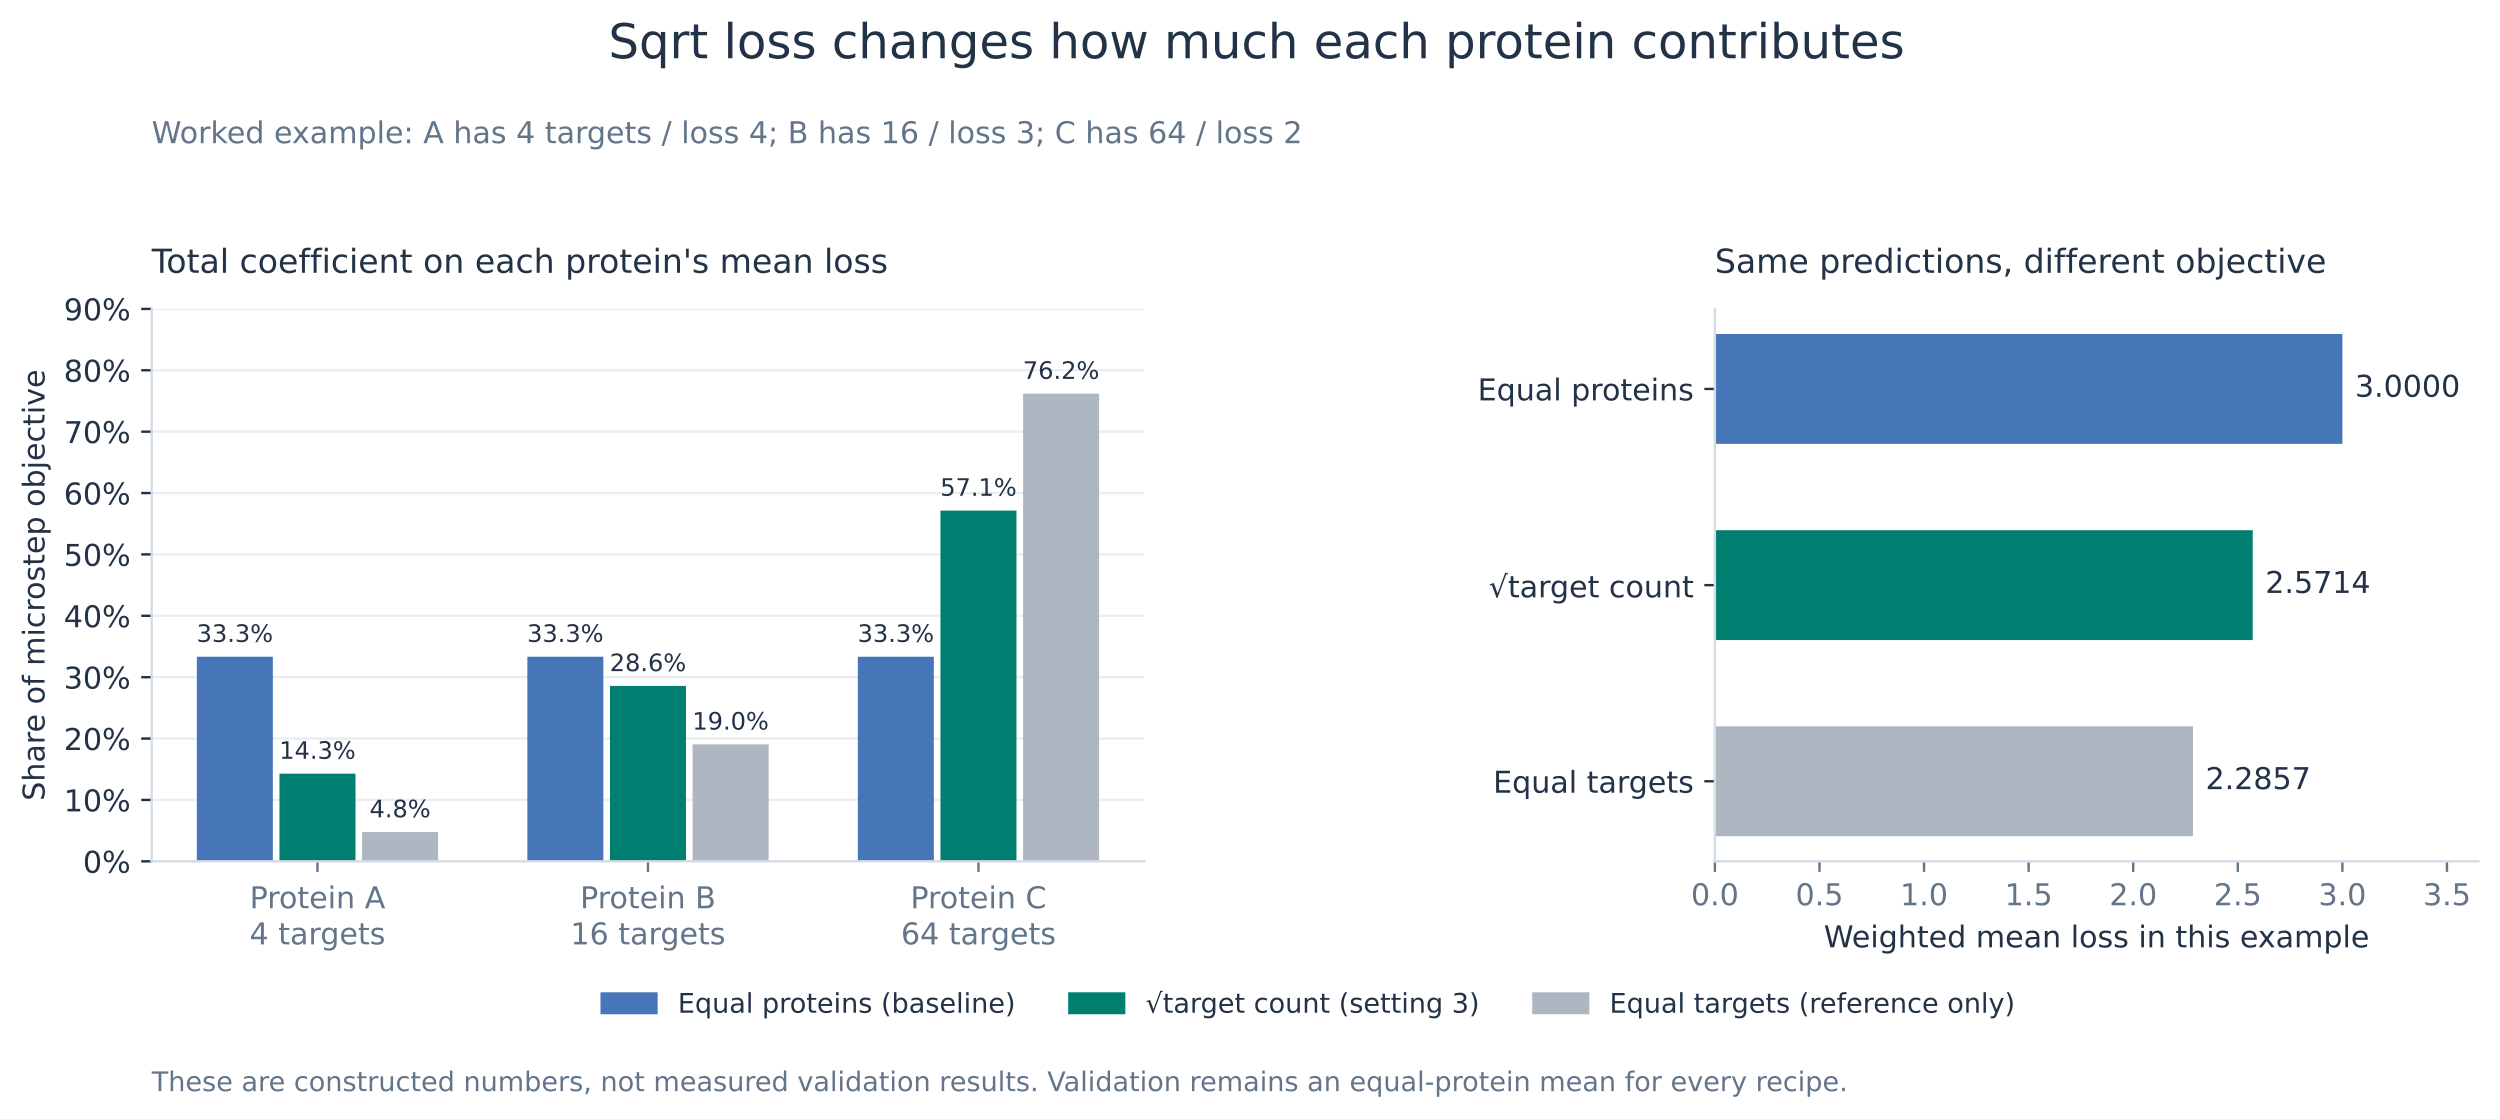
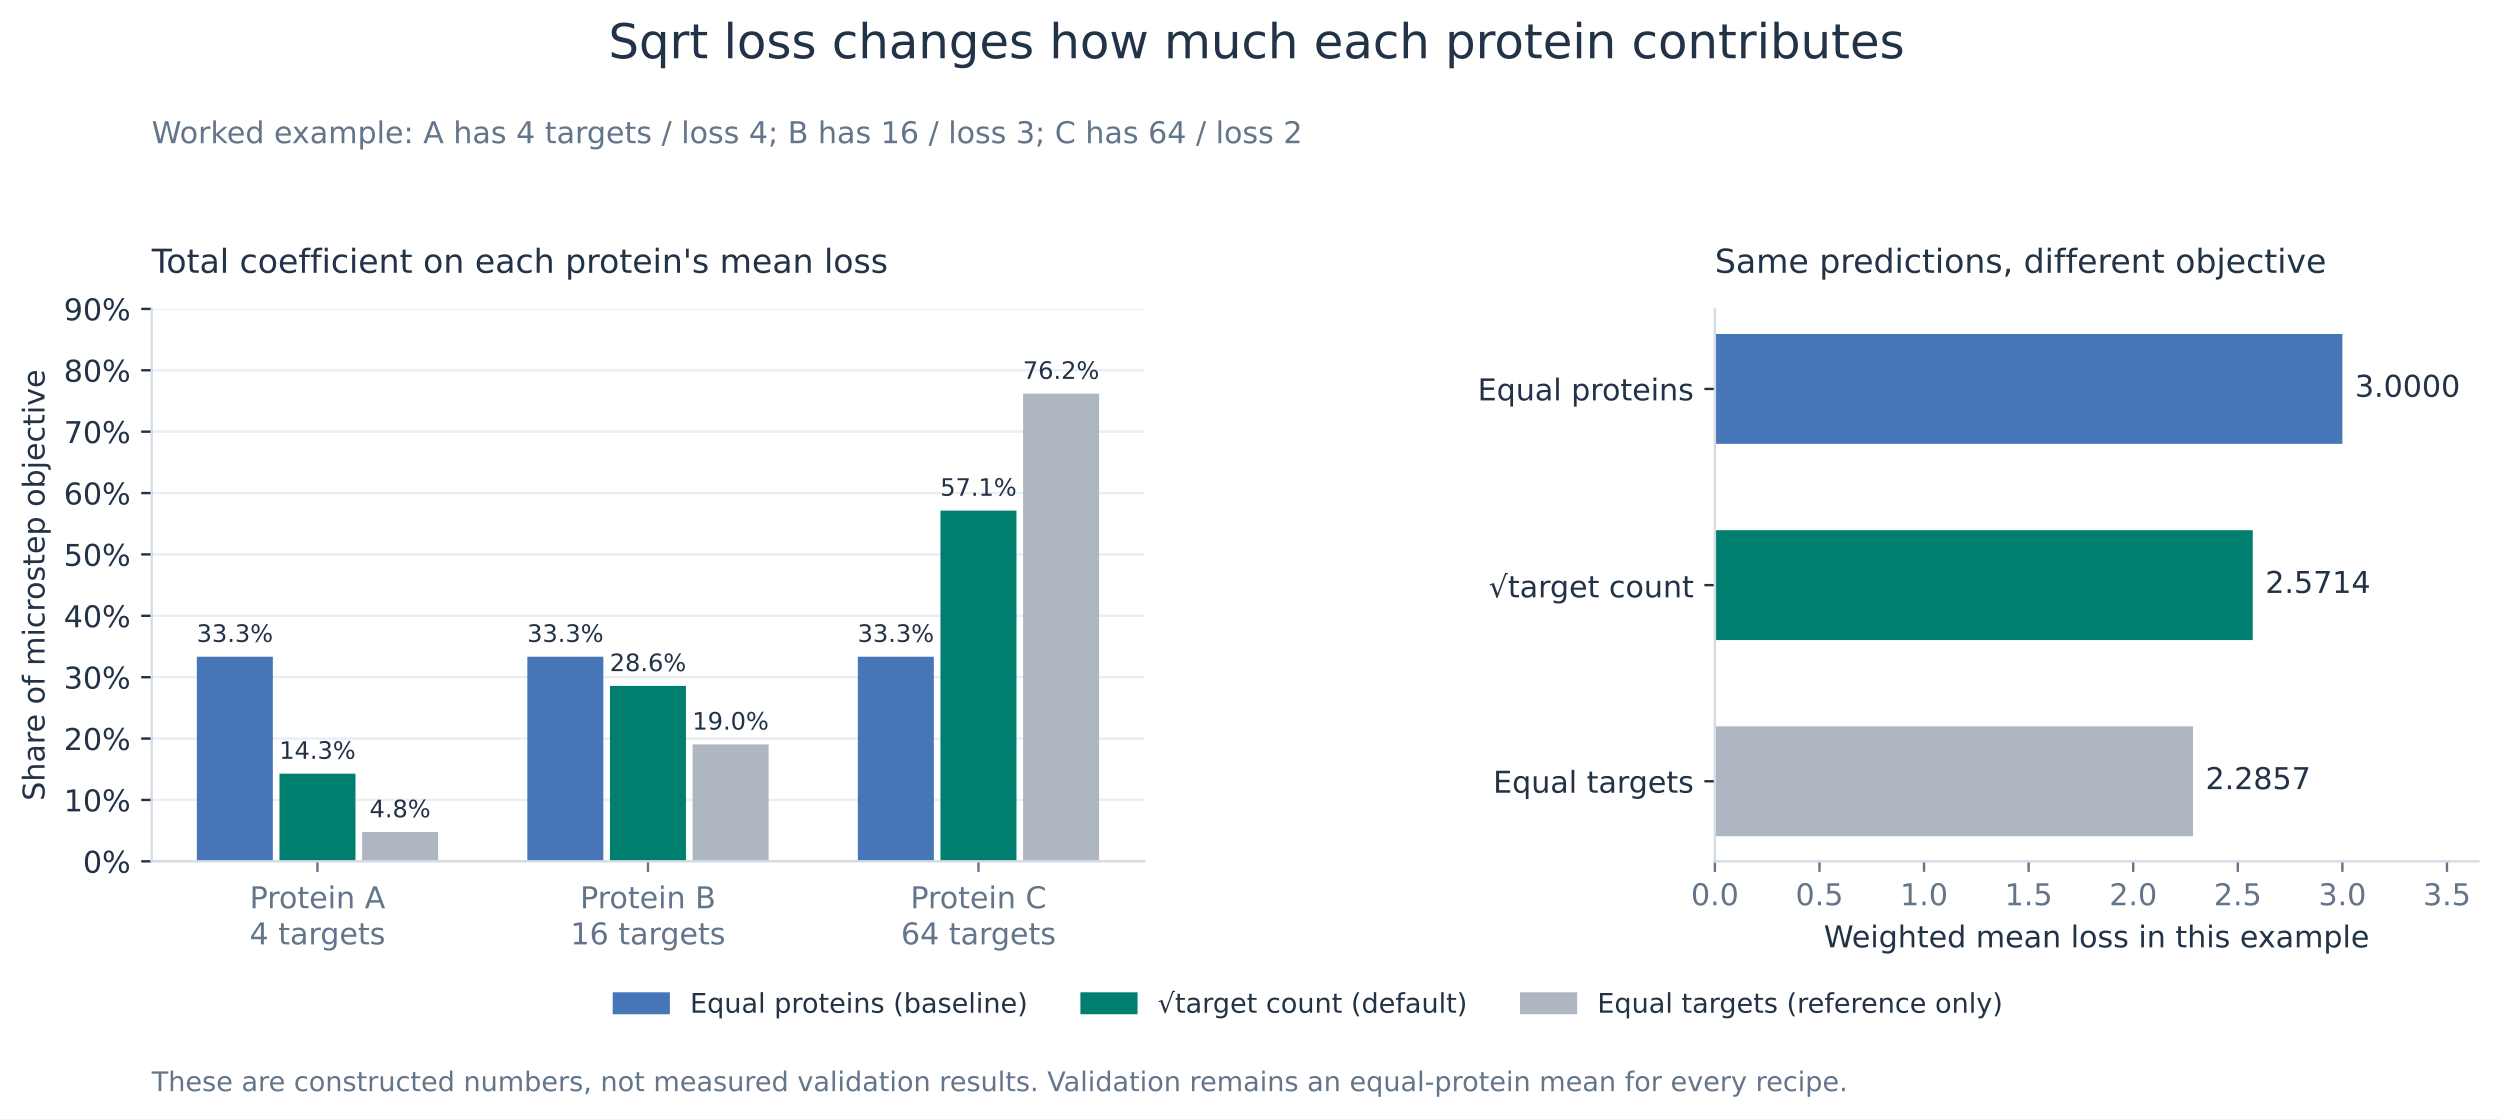
<svg xmlns="http://www.w3.org/2000/svg" xmlns:xlink="http://www.w3.org/1999/xlink" width="830.907pt" height="372.012pt" viewBox="0 0 830.907 372.012" version="1.1">
  <defs>
    <style type="text/css">*{stroke-linejoin: round; stroke-linecap: butt}</style>
  </defs>
  <g id="figure_1">
    <g id="patch_1">
      <path d="M 0 372.012  L 830.907 372.012  L 830.907 0  L 0 0  z " style="fill: #ffffff" />
    </g>
    <g id="axes_1">
      <g id="patch_2">
        <path d="M 50.427 286.272  L 380.292 286.272  L 380.292 102.672  L 50.427 102.672  z " style="fill: #ffffff" />
      </g>
      <g id="matplotlib.axis_1">
        <g id="xtick_1">
          <g id="line2d_1">
            <defs>
              <path id="m4bd56f5d51" d="M 0 0  L 0 3.5  " style="stroke: #63758a; stroke-width: 0.8" />
            </defs>
            <g>
              <use xlink:href="#m4bd56f5d51" x="105.515" y="286.272" style="fill: #63758a; stroke: #63758a; stroke-width: 0.8" />
            </g>
          </g>
          <g id="text_1">
            <text style="font-size: 10px; font-family: 'DejaVu Sans'; fill: #63758a" transform="translate(82.97877 301.8714)">Protein A</text>
            <text style="font-size: 10px; font-family: 'DejaVu Sans'; fill: #63758a" transform="translate(82.93659 313.8734)">4 targets</text>
          </g>
        </g>
        <g id="xtick_2">
          <g id="line2d_2">
            <g>
              <use xlink:href="#m4bd56f5d51" x="215.36" y="286.272" style="fill: #63758a; stroke: #63758a; stroke-width: 0.8" />
            </g>
          </g>
          <g id="text_2">
            <text style="font-size: 10px; font-family: 'DejaVu Sans'; fill: #63758a" transform="translate(192.8138 301.8714)">Protein B</text>
            <text style="font-size: 10px; font-family: 'DejaVu Sans'; fill: #63758a" transform="translate(189.6005 313.8734)">16 targets</text>
          </g>
        </g>
        <g id="xtick_3">
          <g id="line2d_3">
            <g>
              <use xlink:href="#m4bd56f5d51" x="325.205" y="286.272" style="fill: #63758a; stroke: #63758a; stroke-width: 0.8" />
            </g>
          </g>
          <g id="text_3">
            <text style="font-size: 10px; font-family: 'DejaVu Sans'; fill: #63758a" transform="translate(302.5981 301.8714)">Protein C</text>
            <text style="font-size: 10px; font-family: 'DejaVu Sans'; fill: #63758a" transform="translate(299.4457 313.8734)">64 targets</text>
          </g>
        </g>
      </g>
      <g id="matplotlib.axis_2">
        <g id="ytick_1">
          <g id="line2d_4">
            <path d="M 50.427 286.272  L 380.292 286.272  " clip-path="url(#pc425f46d53)" style="fill: none; stroke: #e9eef2; stroke-width: 0.8; stroke-linecap: square" />
          </g>
          <g id="line2d_5">
            <defs>
              <path id="mf570021665" d="M 0 0  L -3.5 0  " style="stroke: #223247; stroke-width: 0.8" />
            </defs>
            <g>
              <use xlink:href="#mf570021665" x="50.427" y="286.272" style="fill: #223247; stroke: #223247; stroke-width: 0.8" />
            </g>
          </g>
          <g id="text_4">
            <text style="font-size: 10px; font-family: 'DejaVu Sans'; text-anchor: end; fill: #223247" x="43.427" y="290.071" transform="rotate(-0 43.42734 290.0708)">0%</text>
          </g>
        </g>
        <g id="ytick_2">
          <g id="line2d_6">
            <path d="M 50.427 265.872  L 380.292 265.872  " clip-path="url(#pc425f46d53)" style="fill: none; stroke: #e9eef2; stroke-width: 0.8; stroke-linecap: square" />
          </g>
          <g id="line2d_7">
            <g>
              <use xlink:href="#mf570021665" x="50.427" y="265.872" style="fill: #223247; stroke: #223247; stroke-width: 0.8" />
            </g>
          </g>
          <g id="text_5">
            <text style="font-size: 10px; font-family: 'DejaVu Sans'; text-anchor: end; fill: #223247" x="43.427" y="269.671" transform="rotate(-0 43.42734 269.6708)">10%</text>
          </g>
        </g>
        <g id="ytick_3">
          <g id="line2d_8">
            <path d="M 50.427 245.472  L 380.292 245.472  " clip-path="url(#pc425f46d53)" style="fill: none; stroke: #e9eef2; stroke-width: 0.8; stroke-linecap: square" />
          </g>
          <g id="line2d_9">
            <g>
              <use xlink:href="#mf570021665" x="50.427" y="245.472" style="fill: #223247; stroke: #223247; stroke-width: 0.8" />
            </g>
          </g>
          <g id="text_6">
            <text style="font-size: 10px; font-family: 'DejaVu Sans'; text-anchor: end; fill: #223247" x="43.427" y="249.271" transform="rotate(-0 43.42734 249.2708)">20%</text>
          </g>
        </g>
        <g id="ytick_4">
          <g id="line2d_10">
            <path d="M 50.427 225.072  L 380.292 225.072  " clip-path="url(#pc425f46d53)" style="fill: none; stroke: #e9eef2; stroke-width: 0.8; stroke-linecap: square" />
          </g>
          <g id="line2d_11">
            <g>
              <use xlink:href="#mf570021665" x="50.427" y="225.072" style="fill: #223247; stroke: #223247; stroke-width: 0.8" />
            </g>
          </g>
          <g id="text_7">
            <text style="font-size: 10px; font-family: 'DejaVu Sans'; text-anchor: end; fill: #223247" x="43.427" y="228.871" transform="rotate(-0 43.42734 228.8708)">30%</text>
          </g>
        </g>
        <g id="ytick_5">
          <g id="line2d_12">
            <path d="M 50.427 204.672  L 380.292 204.672  " clip-path="url(#pc425f46d53)" style="fill: none; stroke: #e9eef2; stroke-width: 0.8; stroke-linecap: square" />
          </g>
          <g id="line2d_13">
            <g>
              <use xlink:href="#mf570021665" x="50.427" y="204.672" style="fill: #223247; stroke: #223247; stroke-width: 0.8" />
            </g>
          </g>
          <g id="text_8">
            <text style="font-size: 10px; font-family: 'DejaVu Sans'; text-anchor: end; fill: #223247" x="43.427" y="208.471" transform="rotate(-0 43.42734 208.4708)">40%</text>
          </g>
        </g>
        <g id="ytick_6">
          <g id="line2d_14">
            <path d="M 50.427 184.272  L 380.292 184.272  " clip-path="url(#pc425f46d53)" style="fill: none; stroke: #e9eef2; stroke-width: 0.8; stroke-linecap: square" />
          </g>
          <g id="line2d_15">
            <g>
              <use xlink:href="#mf570021665" x="50.427" y="184.272" style="fill: #223247; stroke: #223247; stroke-width: 0.8" />
            </g>
          </g>
          <g id="text_9">
            <text style="font-size: 10px; font-family: 'DejaVu Sans'; text-anchor: end; fill: #223247" x="43.427" y="188.071" transform="rotate(-0 43.42734 188.0708)">50%</text>
          </g>
        </g>
        <g id="ytick_7">
          <g id="line2d_16">
            <path d="M 50.427 163.872  L 380.292 163.872  " clip-path="url(#pc425f46d53)" style="fill: none; stroke: #e9eef2; stroke-width: 0.8; stroke-linecap: square" />
          </g>
          <g id="line2d_17">
            <g>
              <use xlink:href="#mf570021665" x="50.427" y="163.872" style="fill: #223247; stroke: #223247; stroke-width: 0.8" />
            </g>
          </g>
          <g id="text_10">
            <text style="font-size: 10px; font-family: 'DejaVu Sans'; text-anchor: end; fill: #223247" x="43.427" y="167.671" transform="rotate(-0 43.42734 167.6708)">60%</text>
          </g>
        </g>
        <g id="ytick_8">
          <g id="line2d_18">
            <path d="M 50.427 143.472  L 380.292 143.472  " clip-path="url(#pc425f46d53)" style="fill: none; stroke: #e9eef2; stroke-width: 0.8; stroke-linecap: square" />
          </g>
          <g id="line2d_19">
            <g>
              <use xlink:href="#mf570021665" x="50.427" y="143.472" style="fill: #223247; stroke: #223247; stroke-width: 0.8" />
            </g>
          </g>
          <g id="text_11">
            <text style="font-size: 10px; font-family: 'DejaVu Sans'; text-anchor: end; fill: #223247" x="43.427" y="147.271" transform="rotate(-0 43.42734 147.2708)">70%</text>
          </g>
        </g>
        <g id="ytick_9">
          <g id="line2d_20">
            <path d="M 50.427 123.072  L 380.292 123.072  " clip-path="url(#pc425f46d53)" style="fill: none; stroke: #e9eef2; stroke-width: 0.8; stroke-linecap: square" />
          </g>
          <g id="line2d_21">
            <g>
              <use xlink:href="#mf570021665" x="50.427" y="123.072" style="fill: #223247; stroke: #223247; stroke-width: 0.8" />
            </g>
          </g>
          <g id="text_12">
            <text style="font-size: 10px; font-family: 'DejaVu Sans'; text-anchor: end; fill: #223247" x="43.427" y="126.871" transform="rotate(-0 43.42734 126.8708)">80%</text>
          </g>
        </g>
        <g id="ytick_10">
          <g id="line2d_22">
            <path d="M 50.427 102.672  L 380.292 102.672  " clip-path="url(#pc425f46d53)" style="fill: none; stroke: #e9eef2; stroke-width: 0.8; stroke-linecap: square" />
          </g>
          <g id="line2d_23">
            <g>
              <use xlink:href="#mf570021665" x="50.427" y="102.672" style="fill: #223247; stroke: #223247; stroke-width: 0.8" />
            </g>
          </g>
          <g id="text_13">
            <text style="font-size: 10px; font-family: 'DejaVu Sans'; text-anchor: end; fill: #223247" x="43.427" y="106.471" transform="rotate(-0 43.42734 106.4708)">90%</text>
          </g>
        </g>
        <g id="text_14">
          <text style="font-size: 10px; font-family: 'DejaVu Sans'; text-anchor: middle; fill: #223247" x="14.798" y="194.472" transform="rotate(-90 14.79844 194.472)">Share of microstep objective</text>
        </g>
      </g>
      <g id="patch_3">
        <path d="M 65.421 286.272  L 90.686 286.272  L 90.686 218.272  L 65.421 218.272  z " clip-path="url(#pc425f46d53)" style="fill: #4676b8" />
      </g>
      <g id="patch_4">
        <path d="M 175.266 286.272  L 200.531 286.272  L 200.531 218.272  L 175.266 218.272  z " clip-path="url(#pc425f46d53)" style="fill: #4676b8" />
      </g>
      <g id="patch_5">
        <path d="M 285.112 286.272  L 310.376 286.272  L 310.376 218.272  L 285.112 218.272  z " clip-path="url(#pc425f46d53)" style="fill: #4676b8" />
      </g>
      <g id="patch_6">
        <path d="M 92.883 286.272  L 118.147 286.272  L 118.147 257.129  L 92.883 257.129  z " clip-path="url(#pc425f46d53)" style="fill: #007f70" />
      </g>
      <g id="patch_7">
        <path d="M 202.728 286.272  L 227.992 286.272  L 227.992 227.986  L 202.728 227.986  z " clip-path="url(#pc425f46d53)" style="fill: #007f70" />
      </g>
      <g id="patch_8">
        <path d="M 312.573 286.272  L 337.837 286.272  L 337.837 169.701  L 312.573 169.701  z " clip-path="url(#pc425f46d53)" style="fill: #007f70" />
      </g>
      <g id="patch_9">
        <path d="M 120.344 286.272  L 145.608 286.272  L 145.608 276.558  L 120.344 276.558  z " clip-path="url(#pc425f46d53)" style="fill: #adb6c1" />
      </g>
      <g id="patch_10">
        <path d="M 230.189 286.272  L 255.453 286.272  L 255.453 247.415  L 230.189 247.415  z " clip-path="url(#pc425f46d53)" style="fill: #adb6c1" />
      </g>
      <g id="patch_11">
        <path d="M 340.034 286.272  L 365.299 286.272  L 365.299 130.843  L 340.034 130.843  z " clip-path="url(#pc425f46d53)" style="fill: #adb6c1" />
      </g>
      <g id="patch_12">
        <path d="M 50.427 286.272  L 50.427 102.672  " style="fill: none; stroke: #d4dce4; stroke-width: 0.8; stroke-linejoin: miter; stroke-linecap: square" />
      </g>
      <g id="patch_13">
        <path d="M 50.427 286.272  L 380.292 286.272  " style="fill: none; stroke: #d4dce4; stroke-width: 0.8; stroke-linejoin: miter; stroke-linecap: square" />
      </g>
      <g id="text_15">
        <text style="font-size: 8px; font-family: 'DejaVu Sans'; text-anchor: middle; fill: #223247" x="78.053" y="213.35" transform="rotate(-0 78.05341 213.3501)">33.3%</text>
      </g>
      <g id="text_16">
        <text style="font-size: 8px; font-family: 'DejaVu Sans'; text-anchor: middle; fill: #223247" x="187.899" y="213.35" transform="rotate(-0 187.8986 213.3501)">33.3%</text>
      </g>
      <g id="text_17">
        <text style="font-size: 8px; font-family: 'DejaVu Sans'; text-anchor: middle; fill: #223247" x="297.744" y="213.35" transform="rotate(-0 297.7438 213.3501)">33.3%</text>
      </g>
      <g id="text_18">
        <text style="font-size: 8px; font-family: 'DejaVu Sans'; text-anchor: middle; fill: #223247" x="105.515" y="252.207" transform="rotate(-0 105.5147 252.2073)">14.3%</text>
      </g>
      <g id="text_19">
        <text style="font-size: 8px; font-family: 'DejaVu Sans'; text-anchor: middle; fill: #223247" x="215.36" y="223.064" transform="rotate(-0 215.3599 223.0644)">28.6%</text>
      </g>
      <g id="text_20">
        <text style="font-size: 8px; font-family: 'DejaVu Sans'; text-anchor: middle; fill: #223247" x="325.205" y="164.779" transform="rotate(-0 325.2051 164.7787)">57.1%</text>
      </g>
      <g id="text_21">
        <text style="font-size: 8px; font-family: 'DejaVu Sans'; text-anchor: middle; fill: #223247" x="132.976" y="271.636" transform="rotate(-0 132.976 271.6358)">4.8%</text>
      </g>
      <g id="text_22">
        <text style="font-size: 8px; font-family: 'DejaVu Sans'; text-anchor: middle; fill: #223247" x="242.821" y="242.493" transform="rotate(-0 242.8212 242.493)">19.0%</text>
      </g>
      <g id="text_23">
        <text style="font-size: 8px; font-family: 'DejaVu Sans'; text-anchor: middle; fill: #223247" x="352.666" y="125.922" transform="rotate(-0 352.6664 125.9216)">76.2%</text>
      </g>
      <g id="text_24">
        <text style="font-size: 11px; font-family: 'DejaVu Sans'; text-anchor: start; fill: #223247" x="50.427" y="90.672" transform="rotate(-0 50.42734 90.672)">Total coefficient on each protein's mean loss</text>
      </g>
    </g>
    <g id="axes_2">
      <g id="patch_14">
        <path d="M 569.965 286.272  L 823.707 286.272  L 823.707 102.672  L 569.965 102.672  z " style="fill: #ffffff" />
      </g>
      <g id="patch_15">
        <path d="M 569.965 147.529  L 778.52 147.529  L 778.52 111.017  L 569.965 111.017  z " clip-path="url(#pe15b680615)" style="fill: #4676b8" />
      </g>
      <g id="patch_16">
        <path d="M 569.965 212.728  L 748.727 212.728  L 748.727 176.216  L 569.965 176.216  z " clip-path="url(#pe15b680615)" style="fill: #007f70" />
      </g>
      <g id="patch_17">
        <path d="M 569.965 277.927  L 728.864 277.927  L 728.864 241.415  L 569.965 241.415  z " clip-path="url(#pe15b680615)" style="fill: #adb6c1" />
      </g>
      <g id="matplotlib.axis_3">
        <g id="xtick_4">
          <g id="line2d_24">
            <g>
              <use xlink:href="#m4bd56f5d51" x="569.965" y="286.272" style="fill: #63758a; stroke: #63758a; stroke-width: 0.8" />
            </g>
          </g>
          <g id="text_25">
            <text style="font-size: 10px; font-family: 'DejaVu Sans'; text-anchor: middle; fill: #63758a" x="569.965" y="300.87" transform="rotate(-0 569.9649 300.8697)">0.0</text>
          </g>
        </g>
        <g id="xtick_5">
          <g id="line2d_25">
            <g>
              <use xlink:href="#m4bd56f5d51" x="604.724" y="286.272" style="fill: #63758a; stroke: #63758a; stroke-width: 0.8" />
            </g>
          </g>
          <g id="text_26">
            <text style="font-size: 10px; font-family: 'DejaVu Sans'; text-anchor: middle; fill: #63758a" x="604.724" y="300.87" transform="rotate(-0 604.7242 300.8697)">0.5</text>
          </g>
        </g>
        <g id="xtick_6">
          <g id="line2d_26">
            <g>
              <use xlink:href="#m4bd56f5d51" x="639.483" y="286.272" style="fill: #63758a; stroke: #63758a; stroke-width: 0.8" />
            </g>
          </g>
          <g id="text_27">
            <text style="font-size: 10px; font-family: 'DejaVu Sans'; text-anchor: middle; fill: #63758a" x="639.483" y="300.87" transform="rotate(-0 639.4834 300.8697)">1.0</text>
          </g>
        </g>
        <g id="xtick_7">
          <g id="line2d_27">
            <g>
              <use xlink:href="#m4bd56f5d51" x="674.243" y="286.272" style="fill: #63758a; stroke: #63758a; stroke-width: 0.8" />
            </g>
          </g>
          <g id="text_28">
            <text style="font-size: 10px; font-family: 'DejaVu Sans'; text-anchor: middle; fill: #63758a" x="674.243" y="300.87" transform="rotate(-0 674.2426 300.8697)">1.5</text>
          </g>
        </g>
        <g id="xtick_8">
          <g id="line2d_28">
            <g>
              <use xlink:href="#m4bd56f5d51" x="709.002" y="286.272" style="fill: #63758a; stroke: #63758a; stroke-width: 0.8" />
            </g>
          </g>
          <g id="text_29">
            <text style="font-size: 10px; font-family: 'DejaVu Sans'; text-anchor: middle; fill: #63758a" x="709.002" y="300.87" transform="rotate(-0 709.0019 300.8697)">2.0</text>
          </g>
        </g>
        <g id="xtick_9">
          <g id="line2d_29">
            <g>
              <use xlink:href="#m4bd56f5d51" x="743.761" y="286.272" style="fill: #63758a; stroke: #63758a; stroke-width: 0.8" />
            </g>
          </g>
          <g id="text_30">
            <text style="font-size: 10px; font-family: 'DejaVu Sans'; text-anchor: middle; fill: #63758a" x="743.761" y="300.87" transform="rotate(-0 743.7611 300.8697)">2.5</text>
          </g>
        </g>
        <g id="xtick_10">
          <g id="line2d_30">
            <g>
              <use xlink:href="#m4bd56f5d51" x="778.52" y="286.272" style="fill: #63758a; stroke: #63758a; stroke-width: 0.8" />
            </g>
          </g>
          <g id="text_31">
            <text style="font-size: 10px; font-family: 'DejaVu Sans'; text-anchor: middle; fill: #63758a" x="778.52" y="300.87" transform="rotate(-0 778.5203 300.8697)">3.0</text>
          </g>
        </g>
        <g id="xtick_11">
          <g id="line2d_31">
            <g>
              <use xlink:href="#m4bd56f5d51" x="813.28" y="286.272" style="fill: #63758a; stroke: #63758a; stroke-width: 0.8" />
            </g>
          </g>
          <g id="text_32">
            <text style="font-size: 10px; font-family: 'DejaVu Sans'; text-anchor: middle; fill: #63758a" x="813.28" y="300.87" transform="rotate(-0 813.2796 300.8697)">3.5</text>
          </g>
        </g>
        <g id="text_33">
          <text style="font-size: 10px; font-family: 'DejaVu Sans'; text-anchor: middle; fill: #223247" x="696.836" y="314.87" transform="rotate(-0 696.8361 314.8704)">Weighted mean loss in this example</text>
        </g>
      </g>
      <g id="matplotlib.axis_4">
        <g id="ytick_11">
          <g id="line2d_32">
            <g>
              <use xlink:href="#mf570021665" x="569.965" y="129.273" style="fill: #223247; stroke: #223247; stroke-width: 0.8" />
            </g>
          </g>
          <g id="text_34">
            <text style="font-size: 10px; font-family: 'DejaVu Sans'; text-anchor: end; fill: #223247" x="562.965" y="133.072" transform="rotate(-0 562.9649 133.0724)">Equal proteins</text>
          </g>
        </g>
        <g id="ytick_12">
          <g id="line2d_33">
            <g>
              <use xlink:href="#mf570021665" x="569.965" y="194.472" style="fill: #223247; stroke: #223247; stroke-width: 0.8" />
            </g>
          </g>
          <g id="text_35">
            <text style="font-size: 10px; font-family: 'DejaVu Sans'; text-anchor: end; fill: #223247" x="562.965" y="198.527" transform="rotate(-0 562.9649 198.5275)">√target count</text>
          </g>
        </g>
        <g id="ytick_13">
          <g id="line2d_34">
            <g>
              <use xlink:href="#mf570021665" x="569.965" y="259.671" style="fill: #223247; stroke: #223247; stroke-width: 0.8" />
            </g>
          </g>
          <g id="text_36">
            <text style="font-size: 10px; font-family: 'DejaVu Sans'; text-anchor: end; fill: #223247" x="562.965" y="263.47" transform="rotate(-0 562.9649 263.4701)">Equal targets</text>
          </g>
        </g>
      </g>
      <g id="patch_18">
        <path d="M 569.965 286.272  L 569.965 102.672  " style="fill: none; stroke: #d4dce4; stroke-width: 0.8; stroke-linejoin: miter; stroke-linecap: square" />
      </g>
      <g id="patch_19">
        <path d="M 569.965 286.272  L 823.707 286.272  " style="fill: none; stroke: #d4dce4; stroke-width: 0.8; stroke-linejoin: miter; stroke-linecap: square" />
      </g>
      <g id="text_37">
        <text style="font-size: 10px; font-family: 'DejaVu Sans'; text-anchor: start; fill: #223247" x="782.691" y="131.871" transform="rotate(-0 782.6914 131.8708)">3.0000</text>
      </g>
      <g id="text_38">
        <text style="font-size: 10px; font-family: 'DejaVu Sans'; text-anchor: start; fill: #223247" x="752.898" y="197.07" transform="rotate(-0 752.8978 197.0697)">2.5714</text>
      </g>
      <g id="text_39">
        <text style="font-size: 10px; font-family: 'DejaVu Sans'; text-anchor: start; fill: #223247" x="733.035" y="262.269" transform="rotate(-0 733.0354 262.2685)">2.2857</text>
      </g>
      <g id="text_40">
        <text style="font-size: 11px; font-family: 'DejaVu Sans'; text-anchor: start; fill: #223247" x="569.965" y="90.672" transform="rotate(-0 569.9649 90.672)">Same predictions, different objective</text>
      </g>
    </g>
    <g id="text_41">
      <text style="font-size: 16px; font-family: 'DejaVu Sans'; text-anchor: middle; fill: #223247" x="417.627" y="19.358" transform="rotate(-0 417.6273 19.3575)">Sqrt loss changes how much each protein contributes</text>
    </g>
    <g id="text_42">
      <text style="font-size: 10px; font-family: 'DejaVu Sans'; text-anchor: start; fill: #63758a" x="50.427" y="47.592" transform="rotate(-0 50.42734 47.592)">Worked example: A has 4 targets / loss 4; B has 16 / loss 3; C has 64 / loss 2</text>
    </g>
    <g id="text_43">
      <text style="font-size: 9px; font-family: 'DejaVu Sans'; text-anchor: start; fill: #63758a" x="50.427" y="362.65" transform="rotate(-0 50.42734 362.6496)">These are constructed numbers, not measured validation results. Validation remains an equal-protein mean for every recipe.</text>
    </g>
    <g id="legend_1">
      <g id="patch_20">
-         <path d="M 200.08 336.598  L 218.08 336.598  L 218.08 330.298  L 200.08 330.298  z " style="fill: #4676b8; stroke: #4676b8; stroke-linejoin: miter" />
+         <path d="M 204.14 336.598  L 222.14 336.598  L 222.14 330.298  L 204.14 330.298  z " style="fill: #4676b8; stroke: #4676b8; stroke-linejoin: miter" />
      </g>
      <g id="text_44">
-         <text style="font-size: 9px; font-family: 'DejaVu Sans'; text-anchor: start; fill: #223247" x="225.28" y="336.598" transform="rotate(-0 225.2805 336.5979)">Equal proteins (baseline)</text>
+         <text style="font-size: 9px; font-family: 'DejaVu Sans'; text-anchor: start; fill: #223247" x="229.34" y="336.598" transform="rotate(-0 229.3403 336.5979)">Equal proteins (baseline)</text>
      </g>
      <g id="patch_21">
-         <path d="M 355.522 336.598  L 373.522 336.598  L 373.522 330.298  L 355.522 330.298  z " style="fill: #007f70; stroke: #007f70; stroke-linejoin: miter" />
+         <path d="M 359.582 336.598  L 377.582 336.598  L 377.582 330.298  L 359.582 330.298  z " style="fill: #007f70; stroke: #007f70; stroke-linejoin: miter" />
      </g>
      <g id="text_45">
-         <text style="font-size: 9px; font-family: 'DejaVu Sans'; text-anchor: start; fill: #223247" x="380.722" y="336.598" transform="rotate(-0 380.7217 336.5979)">√target count (setting 3)</text>
+         <text style="font-size: 9px; font-family: 'DejaVu Sans'; text-anchor: start; fill: #223247" x="384.782" y="336.598" transform="rotate(-0 384.7816 336.5979)">√target count (default)</text>
      </g>
      <g id="patch_22">
-         <path d="M 509.744 336.598  L 527.744 336.598  L 527.744 330.298  L 509.744 330.298  z " style="fill: #adb6c1; stroke: #adb6c1; stroke-linejoin: miter" />
+         <path d="M 505.684 336.598  L 523.684 336.598  L 523.684 330.298  L 505.684 330.298  z " style="fill: #adb6c1; stroke: #adb6c1; stroke-linejoin: miter" />
      </g>
      <g id="text_46">
-         <text style="font-size: 9px; font-family: 'DejaVu Sans'; text-anchor: start; fill: #223247" x="534.944" y="336.598" transform="rotate(-0 534.9438 336.5979)">Equal targets (reference only)</text>
+         <text style="font-size: 9px; font-family: 'DejaVu Sans'; text-anchor: start; fill: #223247" x="530.884" y="336.598" transform="rotate(-0 530.8839 336.5979)">Equal targets (reference only)</text>
      </g>
    </g>
  </g>
  <defs>
    <clipPath id="pc425f46d53">
      <rect x="50.427" y="102.672" width="329.865" height="183.6" />
    </clipPath>
    <clipPath id="pe15b680615">
      <rect x="569.965" y="102.672" width="253.742" height="183.6" />
    </clipPath>
  </defs>
</svg>
